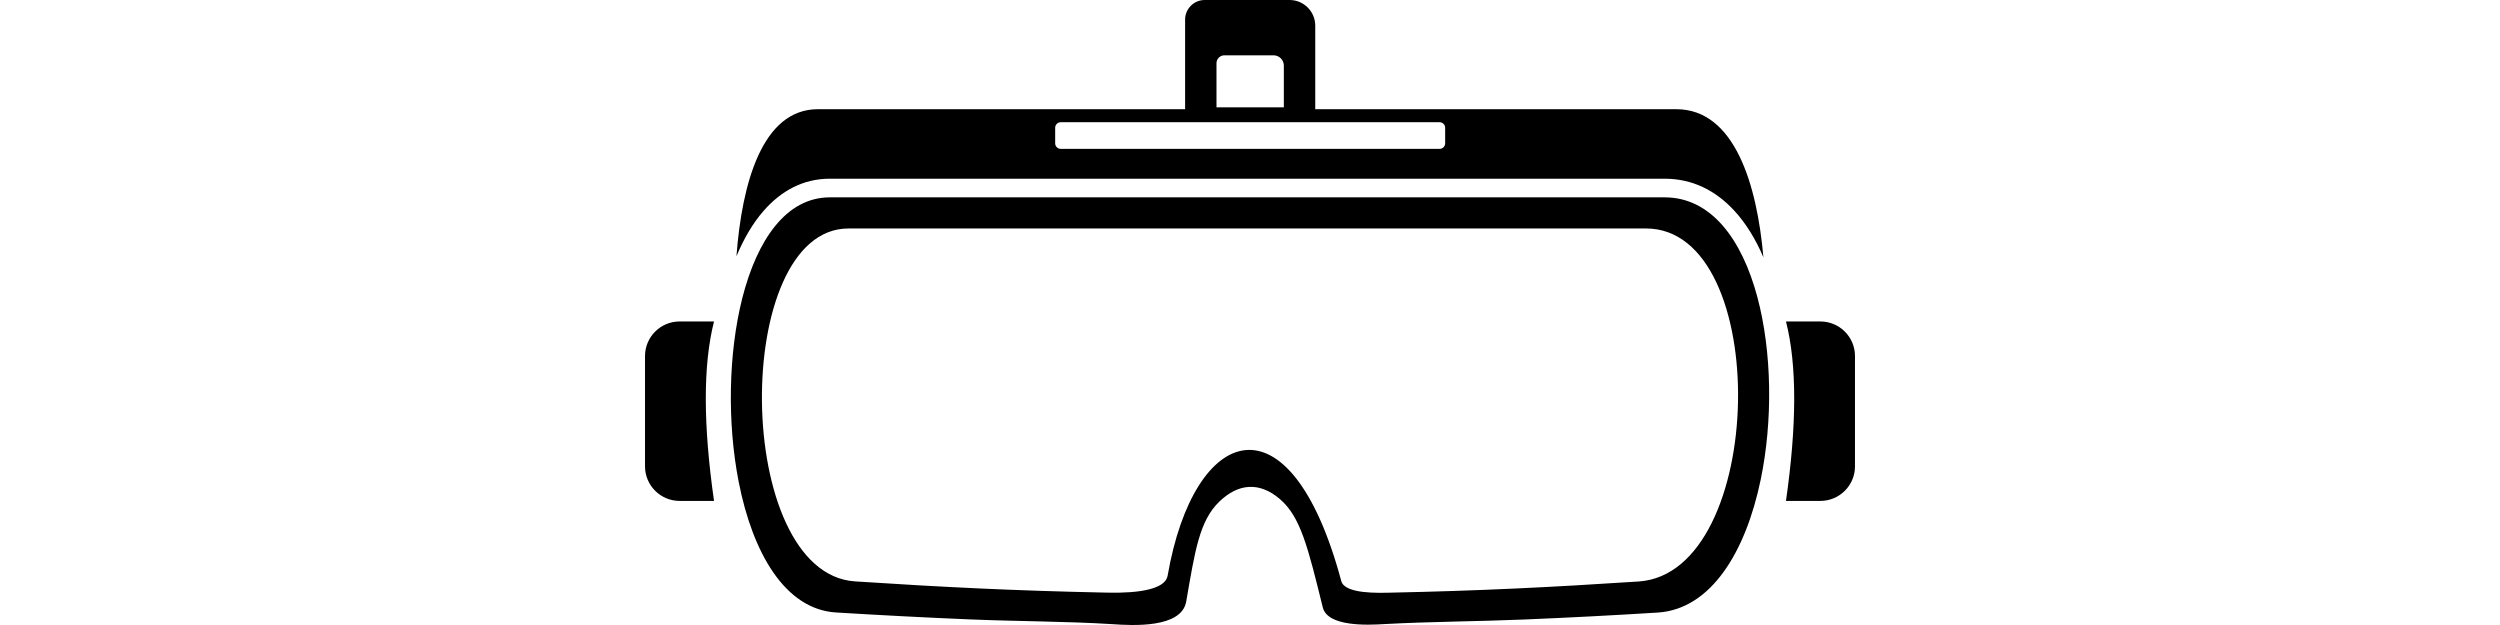
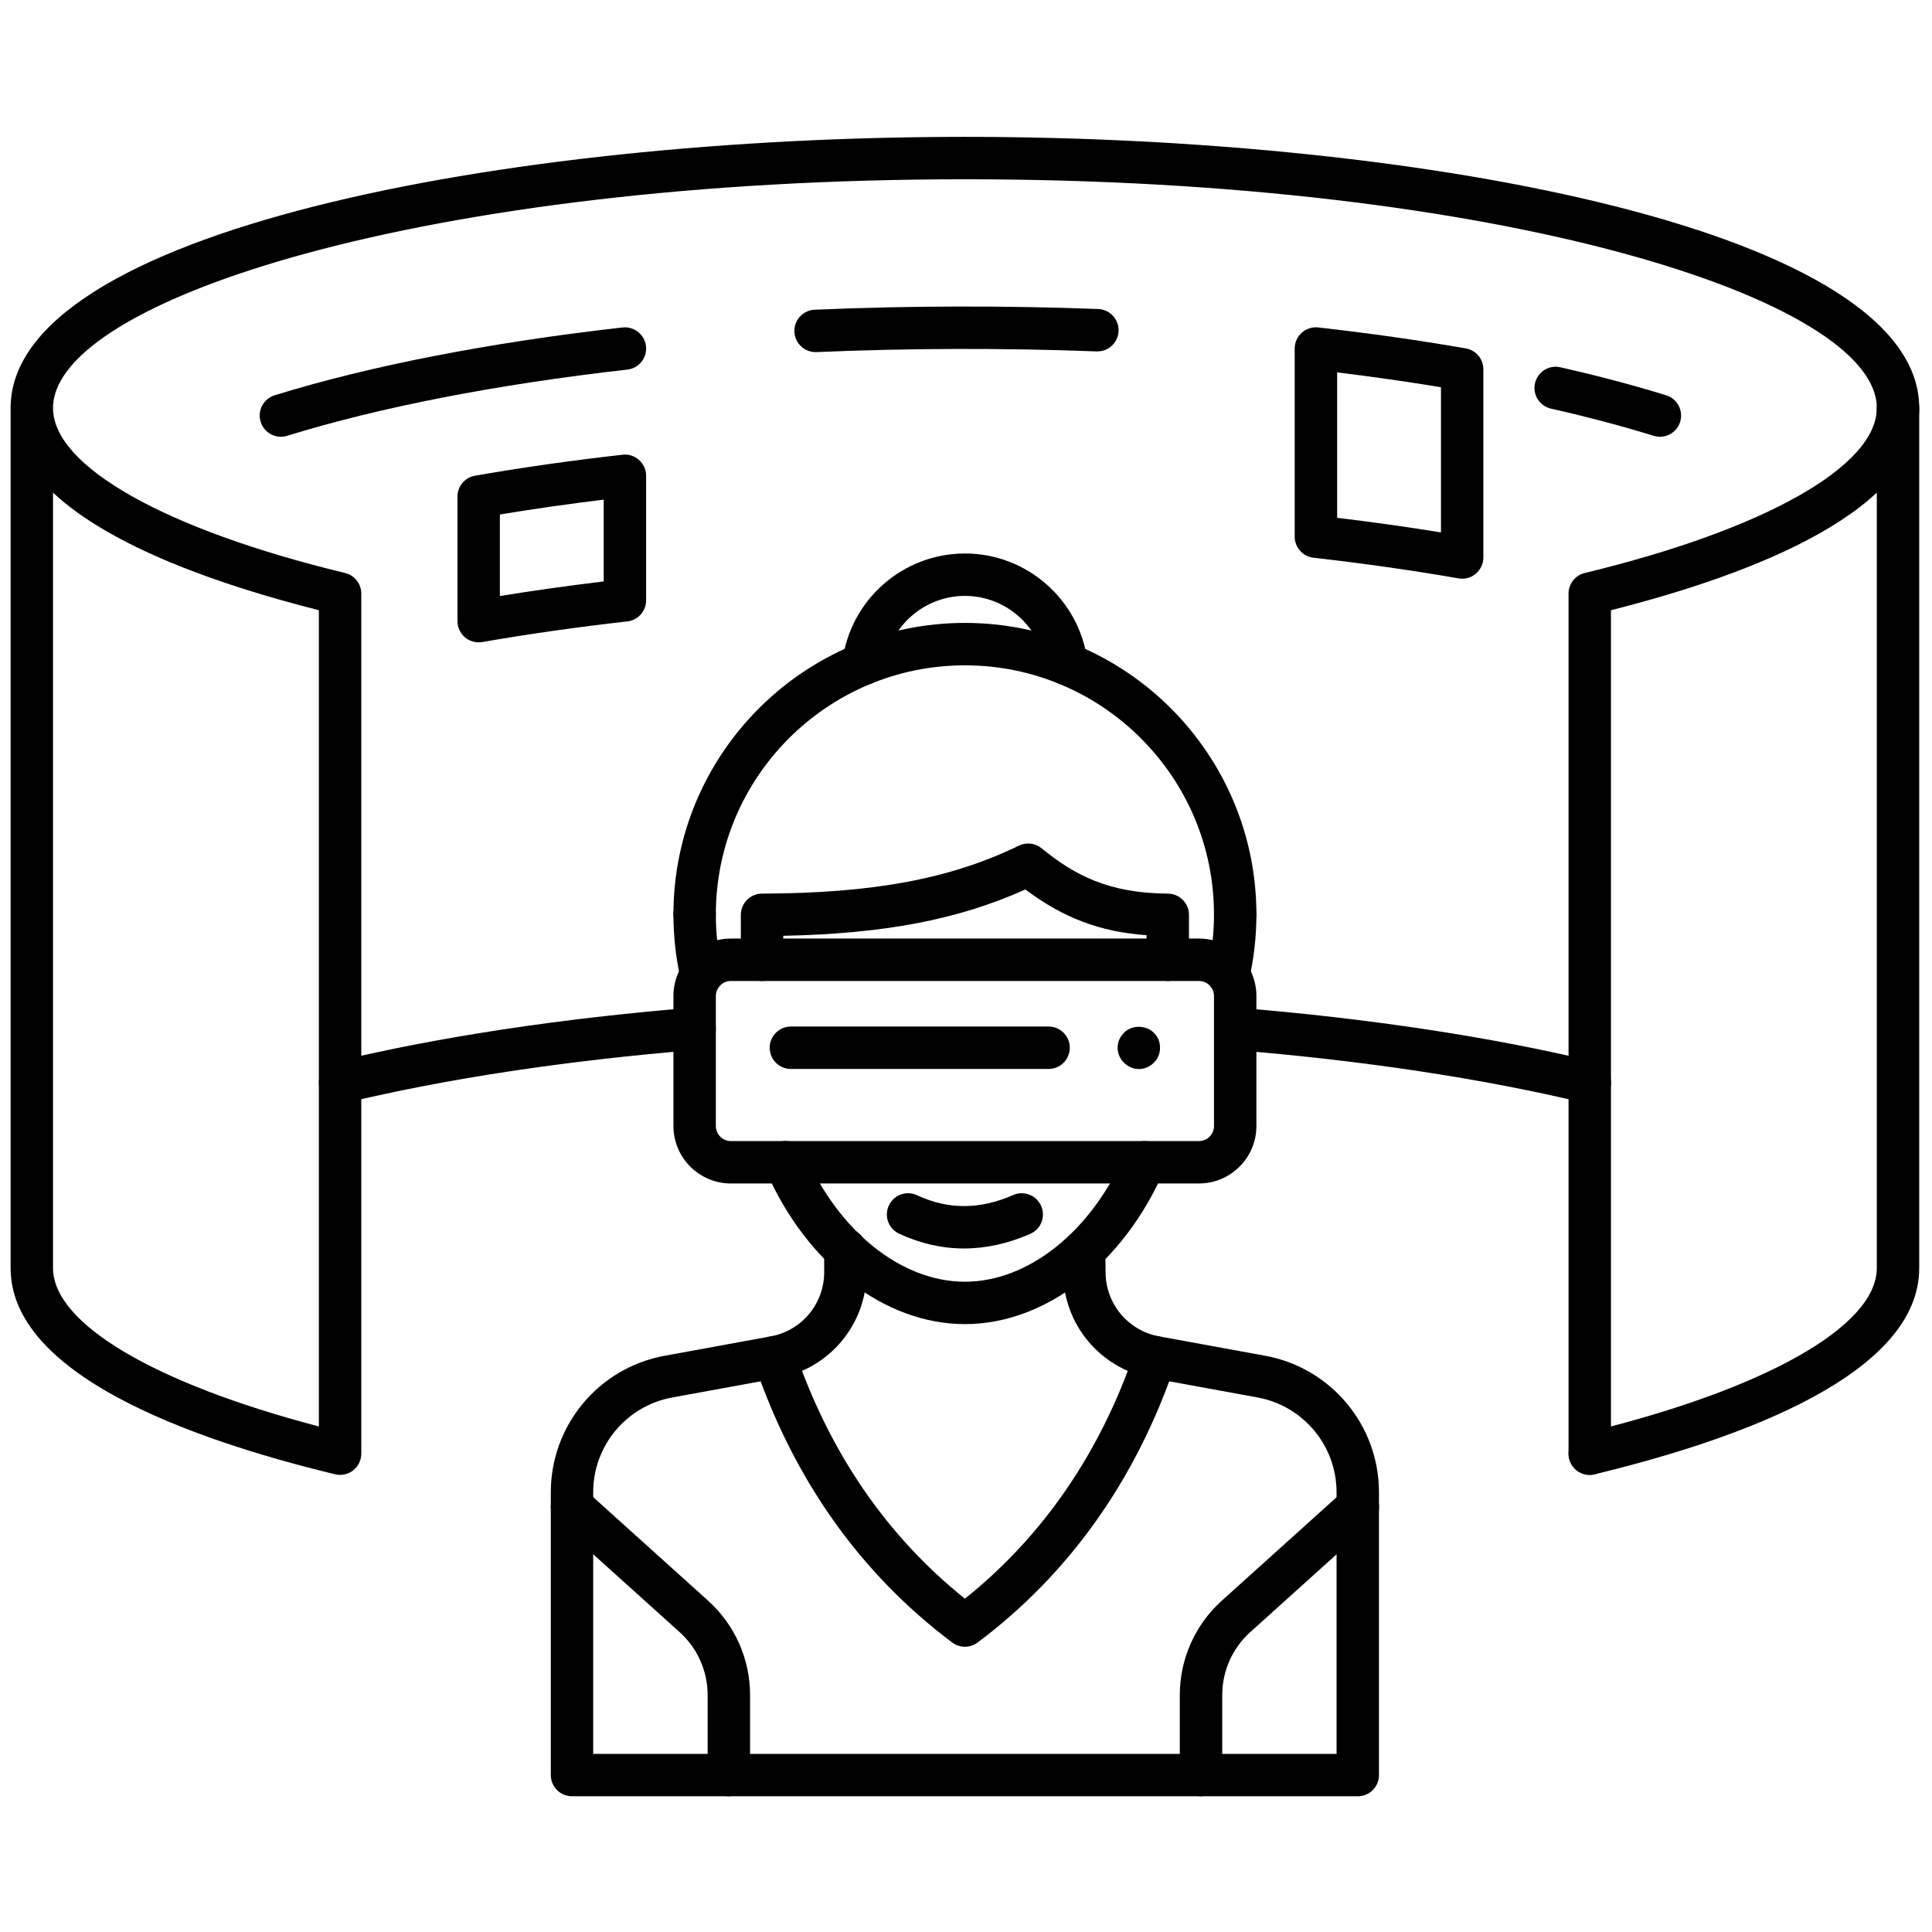
- <svg xmlns="http://www.w3.org/2000/svg" width="400px" height="100px" shape-rendering="geometricPrecision" text-rendering="geometricPrecision" image-rendering="optimizeQuality" fill-rule="evenodd" clip-rule="evenodd" viewBox="0 0 512 264.47">
-   <path d="M38.69 108.45c2.32-31.07 10.99-62.24 34.46-62.24h155.39V8.3c0-4.57 3.73-8.3 8.3-8.3h35.94c5.96 0 10.83 4.89 10.83 10.82v35.39h152.78c24.57 0 34.14 31.61 36.86 62.67-3.32-7.75-7.47-14.52-12.45-19.88-7.84-8.42-17.6-13.38-29.33-13.38H78.2c-11.25 0-20.62 5.09-28.13 13.73-4.51 5.19-8.3 11.69-11.38 19.1zm-9.49 27.58H14.6c-8.03 0-14.6 6.57-14.6 14.6v46.73c0 8.03 6.57 14.6 14.6 14.6h14.6c-4.56-31.89-4.72-57.43 0-75.93zm453.6 0h14.6c8.03 0 14.6 6.57 14.6 14.6v46.73c0 8.03-6.57 14.6-14.6 14.6h-14.6c4.56-31.89 4.72-57.43 0-75.93zM78.2 83.51h353.27c19.69 0 32.68 17.79 39.21 42.15 3.09 11.54 4.75 24.63 4.98 37.97.23 13.32-.97 26.87-3.57 39.39-6.29 30.31-20.89 54.78-43.61 56.19-18.74 1.17-37.59 2.15-56.51 2.94-19.62.82-39.59.87-59.1 1.93-7.08.45-24.03 1.19-26.07-7.05-6.26-25.35-9.38-38.39-18.21-45.9-8.63-7.33-17.51-6.62-25.55 1.11-8.51 8.17-10.35 21.1-14.03 42.3-1.96 11.33-22.66 10.19-31.26 9.57-19.72-1.22-40.19-1.17-60.07-2-19.04-.8-38-1.78-56.85-2.94-21.65-1.32-35.33-25.34-41.19-55.26-2.45-12.52-3.55-26.14-3.29-39.53.25-13.42 1.87-26.61 4.82-38.25 6.25-24.6 18.57-42.62 37.03-42.62zm7.9 13.17h337.48c53.6 0 51.24 145.82-3.15 149.38-37.57 2.46-67.29 3.93-104.87 4.72-5.21.11-19.45.66-20.94-4.92-21.61-80.58-62.35-66.35-73.47-2.29-1.34 7.75-20.59 7.31-26.57 7.18-37.85-.79-67.85-2.26-105.7-4.73-51.72-3.39-52.42-149.34-2.78-149.34zM245.17 23.4h20.78a4.38 4.38 0 0 1 4.37 4.37v17.64h-28.5V26.75c0-1.84 1.51-3.35 3.35-3.35zM175.9 51.72h160.35c1.28 0 2.33 1.05 2.33 2.33v6.61c0 1.28-1.05 2.33-2.33 2.33H175.9a2.34 2.34 0 0 1-2.34-2.33v-6.61a2.34 2.34 0 0 1 2.34-2.33z" />
+ <svg xmlns="http://www.w3.org/2000/svg" version="1.1" width="160" height="160" viewBox="0 0 256 256" xml:space="preserve">
+   <defs>
+ </defs>
+   <g style="stroke: none; stroke-width: 0; stroke-dasharray: none; stroke-linecap: butt; stroke-linejoin: miter; stroke-miterlimit: 10; fill: none; fill-rule: nonzero; opacity: 1;" transform="translate(1.406593 1.406593) scale(2.81 2.81)">
+     <path d="M 15.536 69.047 c -0.079 0 -0.157 -0.009 -0.235 -0.028 C 8.321 67.332 0 64.276 0 59.295 V 18.739 C 0 10.434 23.185 5.953 45 5.953 c 21.814 0 45 4.481 45 12.786 c 0 4.799 -7.728 7.813 -14.536 9.535 v 39.773 c 0 0.553 -0.447 1 -1 1 s -1 -0.447 -1 -1 V 27.491 c 0 -0.462 0.316 -0.863 0.765 -0.972 C 82.724 24.465 88 21.484 88 18.739 c 0 -5.102 -17.659 -10.786 -43 -10.786 c -25.34 0 -43 5.684 -43 10.786 c 0 2.746 5.276 5.727 13.771 7.78 c 0.449 0.109 0.765 0.51 0.765 0.972 v 40.556 c 0 0.307 -0.141 0.596 -0.381 0.786 C 15.976 68.973 15.758 69.047 15.536 69.047 z M 2 22.73 v 36.565 c 0 2.611 4.768 5.434 12.536 7.469 v -38.49 C 9.855 27.089 4.74 25.295 2 22.73 z" style="stroke: none; stroke-width: 1; stroke-dasharray: none; stroke-linecap: butt; stroke-linejoin: miter; stroke-miterlimit: 10; fill: rgb(0,0,0); fill-rule: nonzero; opacity: 1;" transform=" matrix(1 0 0 1 0 0) " stroke-linecap="round" />
+     <path d="M 15.535 51.542 c -0.451 0 -0.86 -0.308 -0.971 -0.766 c -0.129 -0.536 0.201 -1.077 0.737 -1.206 c 4.847 -1.171 10.681 -2.055 16.874 -2.556 c 0.554 -0.041 1.033 0.366 1.077 0.916 c 0.044 0.551 -0.366 1.033 -0.916 1.078 c -6.09 0.492 -11.818 1.358 -16.565 2.505 C 15.691 51.533 15.613 51.542 15.535 51.542 z" style="stroke: none; stroke-width: 1; stroke-dasharray: none; stroke-linecap: butt; stroke-linejoin: miter; stroke-miterlimit: 10; fill: rgb(0,0,0); fill-rule: nonzero; opacity: 1;" transform=" matrix(1 0 0 1 0 0) " stroke-linecap="round" />
+     <path d="M 74.466 51.542 c -0.078 0 -0.157 -0.009 -0.235 -0.028 c -4.748 -1.146 -10.476 -2.013 -16.566 -2.505 c -0.55 -0.045 -0.96 -0.527 -0.916 -1.078 c 0.046 -0.55 0.52 -0.95 1.078 -0.916 c 6.191 0.501 12.026 1.385 16.873 2.556 c 0.537 0.129 0.867 0.67 0.737 1.206 C 75.326 51.234 74.917 51.542 74.466 51.542 z" style="stroke: none; stroke-width: 1; stroke-dasharray: none; stroke-linecap: butt; stroke-linejoin: miter; stroke-miterlimit: 10; fill: rgb(0,0,0); fill-rule: nonzero; opacity: 1;" transform=" matrix(1 0 0 1 0 0) " stroke-linecap="round" />
+     <path d="M 74.463 69.047 c -0.451 0 -0.86 -0.308 -0.971 -0.766 c -0.13 -0.536 0.2 -1.077 0.737 -1.206 C 82.724 65.022 88 62.042 88 59.295 V 18.739 c 0 -0.552 0.447 -1 1 -1 s 1 0.448 1 1 v 40.556 c 0 4.981 -8.321 8.037 -15.302 9.724 C 74.62 69.038 74.541 69.047 74.463 69.047 z" style="stroke: none; stroke-width: 1; stroke-dasharray: none; stroke-linecap: butt; stroke-linejoin: miter; stroke-miterlimit: 10; fill: rgb(0,0,0); fill-rule: nonzero; opacity: 1;" transform=" matrix(1 0 0 1 0 0) " stroke-linecap="round" />
+     <path d="M 12.746 20.095 c -0.427 0 -0.822 -0.275 -0.955 -0.705 c -0.164 -0.528 0.132 -1.088 0.659 -1.251 c 4.476 -1.386 10.148 -2.492 16.405 -3.198 c 0.544 -0.061 1.044 0.332 1.106 0.881 c 0.062 0.549 -0.333 1.044 -0.881 1.106 C 22.946 17.62 17.4 18.7 13.042 20.049 C 12.943 20.081 12.844 20.095 12.746 20.095 z" style="stroke: none; stroke-width: 1; stroke-dasharray: none; stroke-linecap: butt; stroke-linejoin: miter; stroke-miterlimit: 10; fill: rgb(0,0,0); fill-rule: nonzero; opacity: 1;" transform=" matrix(1 0 0 1 0 0) " stroke-linecap="round" />
+     <path d="M 77.772 20.095 c -0.098 0 -0.197 -0.015 -0.296 -0.045 c -1.478 -0.458 -3.105 -0.889 -4.839 -1.281 c -0.539 -0.122 -0.877 -0.657 -0.755 -1.196 s 0.658 -0.88 1.196 -0.754 c 1.784 0.404 3.462 0.848 4.989 1.321 c 0.527 0.163 0.822 0.723 0.659 1.251 C 78.595 19.82 78.199 20.095 77.772 20.095 z" style="stroke: none; stroke-width: 1; stroke-dasharray: none; stroke-linecap: butt; stroke-linejoin: miter; stroke-miterlimit: 10; fill: rgb(0,0,0); fill-rule: nonzero; opacity: 1;" transform=" matrix(1 0 0 1 0 0) " stroke-linecap="round" />
+     <path d="M 68.448 26.788 c -0.058 0 -0.114 -0.005 -0.172 -0.015 c -2.164 -0.377 -4.464 -0.705 -6.837 -0.973 c -0.506 -0.057 -0.888 -0.485 -0.888 -0.994 v -8.872 c 0 -0.285 0.121 -0.556 0.334 -0.746 c 0.212 -0.189 0.5 -0.281 0.778 -0.248 c 2.418 0.273 4.758 0.606 6.956 0.989 c 0.479 0.083 0.828 0.5 0.828 0.985 v 8.872 c 0 0.295 -0.131 0.575 -0.356 0.766 C 68.91 26.706 68.682 26.788 68.448 26.788 z M 62.552 23.917 c 1.679 0.201 3.318 0.432 4.896 0.688 V 17.76 c -1.571 -0.26 -3.211 -0.495 -4.896 -0.7 V 23.917 z" style="stroke: none; stroke-width: 1; stroke-dasharray: none; stroke-linecap: butt; stroke-linejoin: miter; stroke-miterlimit: 10; fill: rgb(0,0,0); fill-rule: nonzero; opacity: 1;" transform=" matrix(1 0 0 1 0 0) " stroke-linecap="round" />
+     <path d="M 37.958 16.103 c -0.532 0 -0.975 -0.42 -0.998 -0.957 c -0.024 -0.552 0.404 -1.018 0.956 -1.042 c 4.388 -0.189 8.974 -0.2 13.369 -0.033 c 0.552 0.021 0.982 0.486 0.961 1.038 s -0.486 0.978 -1.037 0.961 c -4.341 -0.166 -8.872 -0.154 -13.207 0.032 C 37.987 16.103 37.973 16.103 37.958 16.103 z" style="stroke: none; stroke-width: 1; stroke-dasharray: none; stroke-linecap: butt; stroke-linejoin: miter; stroke-miterlimit: 10; fill: rgb(0,0,0); fill-rule: nonzero; opacity: 1;" transform=" matrix(1 0 0 1 0 0) " stroke-linecap="round" />
+     <path d="M 22.071 29.788 c -0.233 0 -0.462 -0.082 -0.644 -0.234 c -0.226 -0.19 -0.356 -0.47 -0.356 -0.766 v -5.872 c 0 -0.486 0.35 -0.902 0.828 -0.985 c 2.198 -0.383 4.538 -0.716 6.956 -0.989 c 0.285 -0.035 0.566 0.059 0.778 0.248 s 0.334 0.461 0.334 0.746 v 5.872 c 0 0.509 -0.382 0.937 -0.888 0.994 c -2.372 0.268 -4.672 0.595 -6.837 0.973 C 22.186 29.783 22.128 29.788 22.071 29.788 z M 23.071 23.76 v 3.845 c 1.578 -0.256 3.218 -0.487 4.896 -0.688 V 23.06 C 26.282 23.265 24.642 23.5 23.071 23.76 z" style="stroke: none; stroke-width: 1; stroke-dasharray: none; stroke-linecap: butt; stroke-linejoin: miter; stroke-miterlimit: 10; fill: rgb(0,0,0); fill-rule: nonzero; opacity: 1;" transform=" matrix(1 0 0 1 0 0) " stroke-linecap="round" />
+     <path d="M 56.035 55.306 H 33.964 c -1.494 0 -2.709 -1.216 -2.709 -2.71 v -6.129 c 0 -1.494 1.215 -2.71 2.709 -2.71 h 22.071 c 1.494 0 2.71 1.216 2.71 2.71 v 6.129 C 58.745 54.09 57.529 55.306 56.035 55.306 z M 33.964 45.757 c -0.391 0 -0.709 0.318 -0.709 0.71 v 6.129 c 0 0.392 0.318 0.71 0.709 0.71 h 22.071 c 0.392 0 0.71 -0.318 0.71 -0.71 v -6.129 c 0 -0.392 -0.318 -0.71 -0.71 -0.71 H 33.964 z" style="stroke: none; stroke-width: 1; stroke-dasharray: none; stroke-linecap: butt; stroke-linejoin: miter; stroke-miterlimit: 10; fill: rgb(0,0,0); fill-rule: nonzero; opacity: 1;" transform=" matrix(1 0 0 1 0 0) " stroke-linecap="round" />
+     <path d="M 53.2 49.91 c -0.261 0 -0.511 -0.11 -0.7 -0.301 c -0.101 -0.09 -0.17 -0.199 -0.22 -0.319 c -0.051 -0.12 -0.08 -0.25 -0.08 -0.38 c 0 -0.271 0.109 -0.521 0.3 -0.71 c 0.37 -0.381 1.04 -0.37 1.41 0 c 0.09 0.09 0.17 0.199 0.22 0.319 c 0.05 0.13 0.07 0.25 0.07 0.391 c 0 0.27 -0.101 0.52 -0.29 0.699 C 53.72 49.8 53.47 49.91 53.2 49.91 z" style="stroke: none; stroke-width: 1; stroke-dasharray: none; stroke-linecap: butt; stroke-linejoin: miter; stroke-miterlimit: 10; fill: rgb(0,0,0); fill-rule: nonzero; opacity: 1;" transform=" matrix(1 0 0 1 0 0) " stroke-linecap="round" />
+     <path d="M 48.945 49.906 H 36.794 c -0.552 0 -1 -0.447 -1 -1 s 0.448 -1 1 -1 h 12.151 c 0.553 0 1 0.447 1 1 S 49.498 49.906 48.945 49.906 z" style="stroke: none; stroke-width: 1; stroke-dasharray: none; stroke-linecap: butt; stroke-linejoin: miter; stroke-miterlimit: 10; fill: rgb(0,0,0); fill-rule: nonzero; opacity: 1;" transform=" matrix(1 0 0 1 0 0) " stroke-linecap="round" />
+     <path d="M 63.527 84.202 H 26.473 c -0.552 0 -1 -0.447 -1 -1 V 69.868 c 0 -3.162 2.258 -5.87 5.369 -6.438 l 5.001 -0.914 c 1.461 -0.268 2.521 -1.54 2.521 -3.025 v -1.063 c 0 -0.553 0.448 -1 1 -1 s 1 0.447 1 1 v 1.063 c 0 2.451 -1.75 4.551 -4.162 4.992 L 31.2 65.397 c -2.161 0.396 -3.729 2.275 -3.729 4.472 v 12.334 h 35.054 V 69.868 c 0 -2.196 -1.568 -4.076 -3.729 -4.472 l -5.002 -0.914 c -2.412 -0.441 -4.162 -2.541 -4.162 -4.992 l -0.011 -1.004 c -0.006 -0.553 0.438 -1.005 0.989 -1.011 c 0.004 0 0.008 0 0.011 0 c 0.548 0 0.994 0.44 1 0.989 l 0.011 1.015 c 0 1.496 1.061 2.769 2.521 3.036 l 5.002 0.914 c 3.111 0.568 5.369 3.276 5.369 6.438 v 13.334 C 64.527 83.755 64.08 84.202 63.527 84.202 z" style="stroke: none; stroke-width: 1; stroke-dasharray: none; stroke-linecap: butt; stroke-linejoin: miter; stroke-miterlimit: 10; fill: rgb(0,0,0); fill-rule: nonzero; opacity: 1;" transform=" matrix(1 0 0 1 0 0) " stroke-linecap="round" />
+     <path d="M 45 77.151 c -0.211 0 -0.422 -0.066 -0.6 -0.2 c -4.323 -3.245 -7.459 -7.662 -9.323 -13.13 c -0.178 -0.522 0.102 -1.091 0.624 -1.269 c 0.522 -0.182 1.091 0.102 1.269 0.624 c 1.644 4.821 4.343 8.757 8.03 11.709 c 3.688 -2.952 6.387 -6.888 8.03 -11.709 c 0.178 -0.522 0.747 -0.805 1.269 -0.624 c 0.523 0.178 0.803 0.746 0.624 1.269 c -1.862 5.467 -4.999 9.885 -9.323 13.13 C 45.422 77.085 45.211 77.151 45 77.151 z" style="stroke: none; stroke-width: 1; stroke-dasharray: none; stroke-linecap: butt; stroke-linejoin: miter; stroke-miterlimit: 10; fill: rgb(0,0,0); fill-rule: nonzero; opacity: 1;" transform=" matrix(1 0 0 1 0 0) " stroke-linecap="round" />
+     <path d="M 33.868 84.202 c -0.552 0 -1 -0.447 -1 -1 v -3.777 c 0 -1.126 -0.48 -2.205 -1.316 -2.958 l -5.748 -5.18 c -0.41 -0.37 -0.443 -1.002 -0.073 -1.413 c 0.369 -0.409 1.003 -0.441 1.412 -0.073 l 5.748 5.18 c 1.257 1.132 1.978 2.752 1.978 4.444 v 3.777 C 34.868 83.755 34.42 84.202 33.868 84.202 z" style="stroke: none; stroke-width: 1; stroke-dasharray: none; stroke-linecap: butt; stroke-linejoin: miter; stroke-miterlimit: 10; fill: rgb(0,0,0); fill-rule: nonzero; opacity: 1;" transform=" matrix(1 0 0 1 0 0) " stroke-linecap="round" />
+     <path d="M 56.133 84.202 c -0.553 0 -1 -0.447 -1 -1 v -3.777 c 0 -1.693 0.721 -3.313 1.978 -4.444 l 5.748 -5.18 c 0.407 -0.369 1.042 -0.339 1.412 0.074 c 0.369 0.41 0.337 1.042 -0.074 1.412 l -5.748 5.18 c -0.836 0.753 -1.315 1.831 -1.315 2.958 v 3.777 C 57.133 83.755 56.686 84.202 56.133 84.202 z" style="stroke: none; stroke-width: 1; stroke-dasharray: none; stroke-linecap: butt; stroke-linejoin: miter; stroke-miterlimit: 10; fill: rgb(0,0,0); fill-rule: nonzero; opacity: 1;" transform=" matrix(1 0 0 1 0 0) " stroke-linecap="round" />
+     <path d="M 57.745 43.619 c -0.553 0 -1 -0.448 -1 -1 c 0 -6.477 -5.269 -11.746 -11.745 -11.746 s -11.745 5.269 -11.745 11.746 c 0 0.552 -0.448 1 -1 1 s -1 -0.448 -1 -1 c 0 -7.58 6.166 -13.746 13.745 -13.746 s 13.745 6.166 13.745 13.746 C 58.745 43.171 58.298 43.619 57.745 43.619 z" style="stroke: none; stroke-width: 1; stroke-dasharray: none; stroke-linecap: butt; stroke-linejoin: miter; stroke-miterlimit: 10; fill: rgb(0,0,0); fill-rule: nonzero; opacity: 1;" transform=" matrix(1 0 0 1 0 0) " stroke-linecap="round" />
+     <path d="M 45 61.938 c -3.787 0 -7.47 -2.839 -9.383 -7.232 c -0.22 -0.507 0.011 -1.096 0.518 -1.316 c 0.508 -0.221 1.096 0.012 1.316 0.518 c 1.595 3.664 4.559 6.031 7.549 6.031 s 5.954 -2.367 7.549 -6.03 c 0.22 -0.505 0.808 -0.74 1.316 -0.518 c 0.506 0.221 0.738 0.81 0.518 1.316 C 52.47 59.099 48.786 61.938 45 61.938 z" style="stroke: none; stroke-width: 1; stroke-dasharray: none; stroke-linecap: butt; stroke-linejoin: miter; stroke-miterlimit: 10; fill: rgb(0,0,0); fill-rule: nonzero; opacity: 1;" transform=" matrix(1 0 0 1 0 0) " stroke-linecap="round" />
+     <path d="M 54.565 45.757 c -0.553 0 -1 -0.448 -1 -1 V 43.6 c -2.188 -0.158 -3.929 -0.818 -5.715 -2.158 c -3.158 1.421 -6.654 2.09 -11.416 2.185 v 1.131 c 0 0.552 -0.448 1 -1 1 s -1 -0.448 -1 -1 v -2.12 c 0 -0.551 0.446 -0.998 0.997 -1 c 5.258 -0.017 8.881 -0.694 12.116 -2.262 c 0.349 -0.169 0.768 -0.122 1.068 0.125 c 1.558 1.27 3.166 2.119 5.956 2.137 c 0.55 0.003 0.994 0.45 0.994 1 v 2.12 C 55.565 45.309 55.118 45.757 54.565 45.757 z" style="stroke: none; stroke-width: 1; stroke-dasharray: none; stroke-linecap: butt; stroke-linejoin: miter; stroke-miterlimit: 10; fill: rgb(0,0,0); fill-rule: nonzero; opacity: 1;" transform=" matrix(1 0 0 1 0 0) " stroke-linecap="round" />
+     <path d="M 57.426 46.471 c -0.074 0 -0.149 -0.008 -0.225 -0.025 c -0.538 -0.123 -0.874 -0.66 -0.751 -1.198 c 0.195 -0.855 0.295 -1.739 0.295 -2.628 c 0 -0.552 0.447 -1 1 -1 s 1 0.448 1 1 c 0 1.04 -0.116 2.074 -0.346 3.075 C 58.293 46.157 57.882 46.471 57.426 46.471 z" style="stroke: none; stroke-width: 1; stroke-dasharray: none; stroke-linecap: butt; stroke-linejoin: miter; stroke-miterlimit: 10; fill: rgb(0,0,0); fill-rule: nonzero; opacity: 1;" transform=" matrix(1 0 0 1 0 0) " stroke-linecap="round" />
+     <path d="M 32.574 46.473 c -0.456 0 -0.868 -0.314 -0.974 -0.778 c -0.229 -1.004 -0.345 -2.039 -0.345 -3.076 c 0 -0.552 0.448 -1 1 -1 s 1 0.448 1 1 c 0 0.887 0.099 1.772 0.295 2.63 c 0.123 0.539 -0.214 1.075 -0.752 1.198 C 32.723 46.464 32.648 46.473 32.574 46.473 z" style="stroke: none; stroke-width: 1; stroke-dasharray: none; stroke-linecap: butt; stroke-linejoin: miter; stroke-miterlimit: 10; fill: rgb(0,0,0); fill-rule: nonzero; opacity: 1;" transform=" matrix(1 0 0 1 0 0) " stroke-linecap="round" />
+     <path d="M 44.958 58.371 c -1.037 0 -2.059 -0.232 -3.06 -0.697 c -0.501 -0.233 -0.718 -0.828 -0.485 -1.329 c 0.232 -0.501 0.826 -0.72 1.328 -0.485 c 1.474 0.686 2.958 0.682 4.538 -0.009 c 0.506 -0.223 1.096 0.01 1.316 0.516 c 0.222 0.506 -0.01 1.096 -0.516 1.316 C 47.03 58.142 45.987 58.371 44.958 58.371 z" style="stroke: none; stroke-width: 1; stroke-dasharray: none; stroke-linecap: butt; stroke-linejoin: miter; stroke-miterlimit: 10; fill: rgb(0,0,0); fill-rule: nonzero; opacity: 1;" transform=" matrix(1 0 0 1 0 0) " stroke-linecap="round" />
+     <path d="M 49.783 31.803 c -0.496 0 -0.927 -0.368 -0.991 -0.873 c -0.243 -1.899 -1.873 -3.331 -3.792 -3.331 c -1.918 0 -3.549 1.432 -3.792 3.331 c -0.07 0.547 -0.571 0.937 -1.119 0.864 c -0.548 -0.07 -0.935 -0.571 -0.864 -1.119 c 0.371 -2.894 2.854 -5.076 5.776 -5.076 s 5.405 2.183 5.776 5.077 c 0.07 0.548 -0.317 1.049 -0.865 1.119 C 49.868 31.8 49.825 31.803 49.783 31.803 z" style="stroke: none; stroke-width: 1; stroke-dasharray: none; stroke-linecap: butt; stroke-linejoin: miter; stroke-miterlimit: 10; fill: rgb(0,0,0); fill-rule: nonzero; opacity: 1;" transform=" matrix(1 0 0 1 0 0) " stroke-linecap="round" />
+   </g>
</svg>
